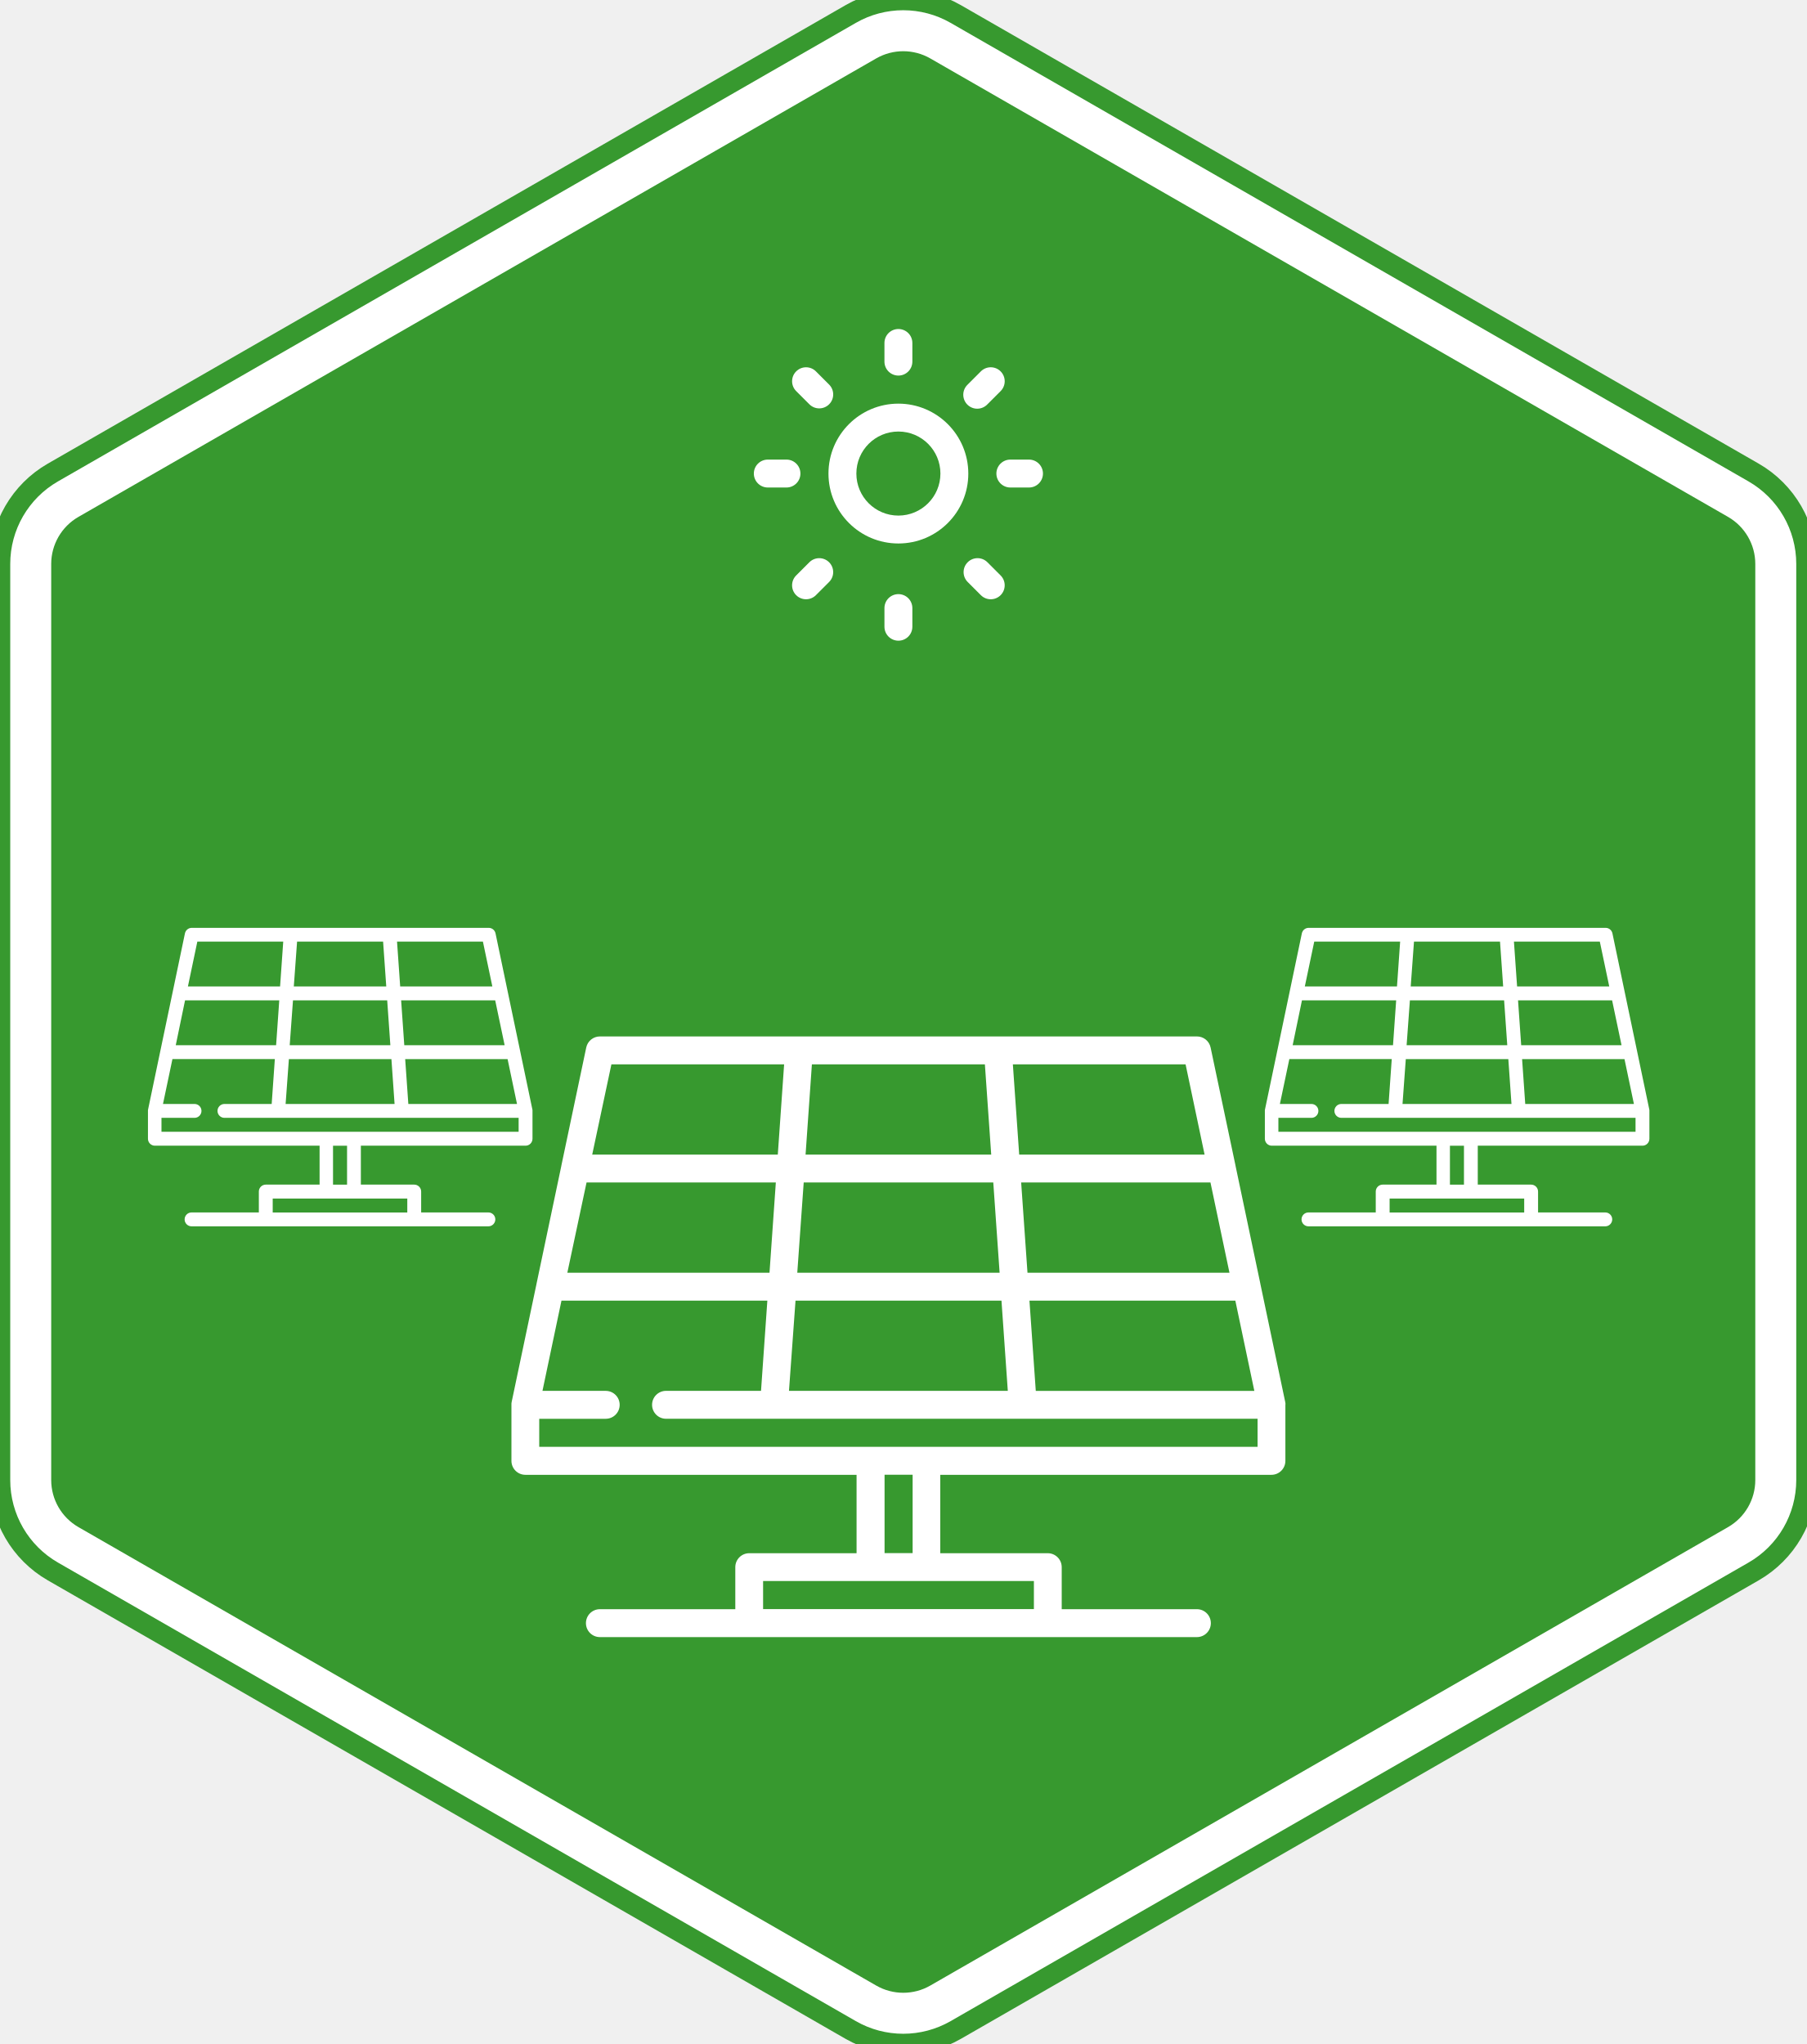
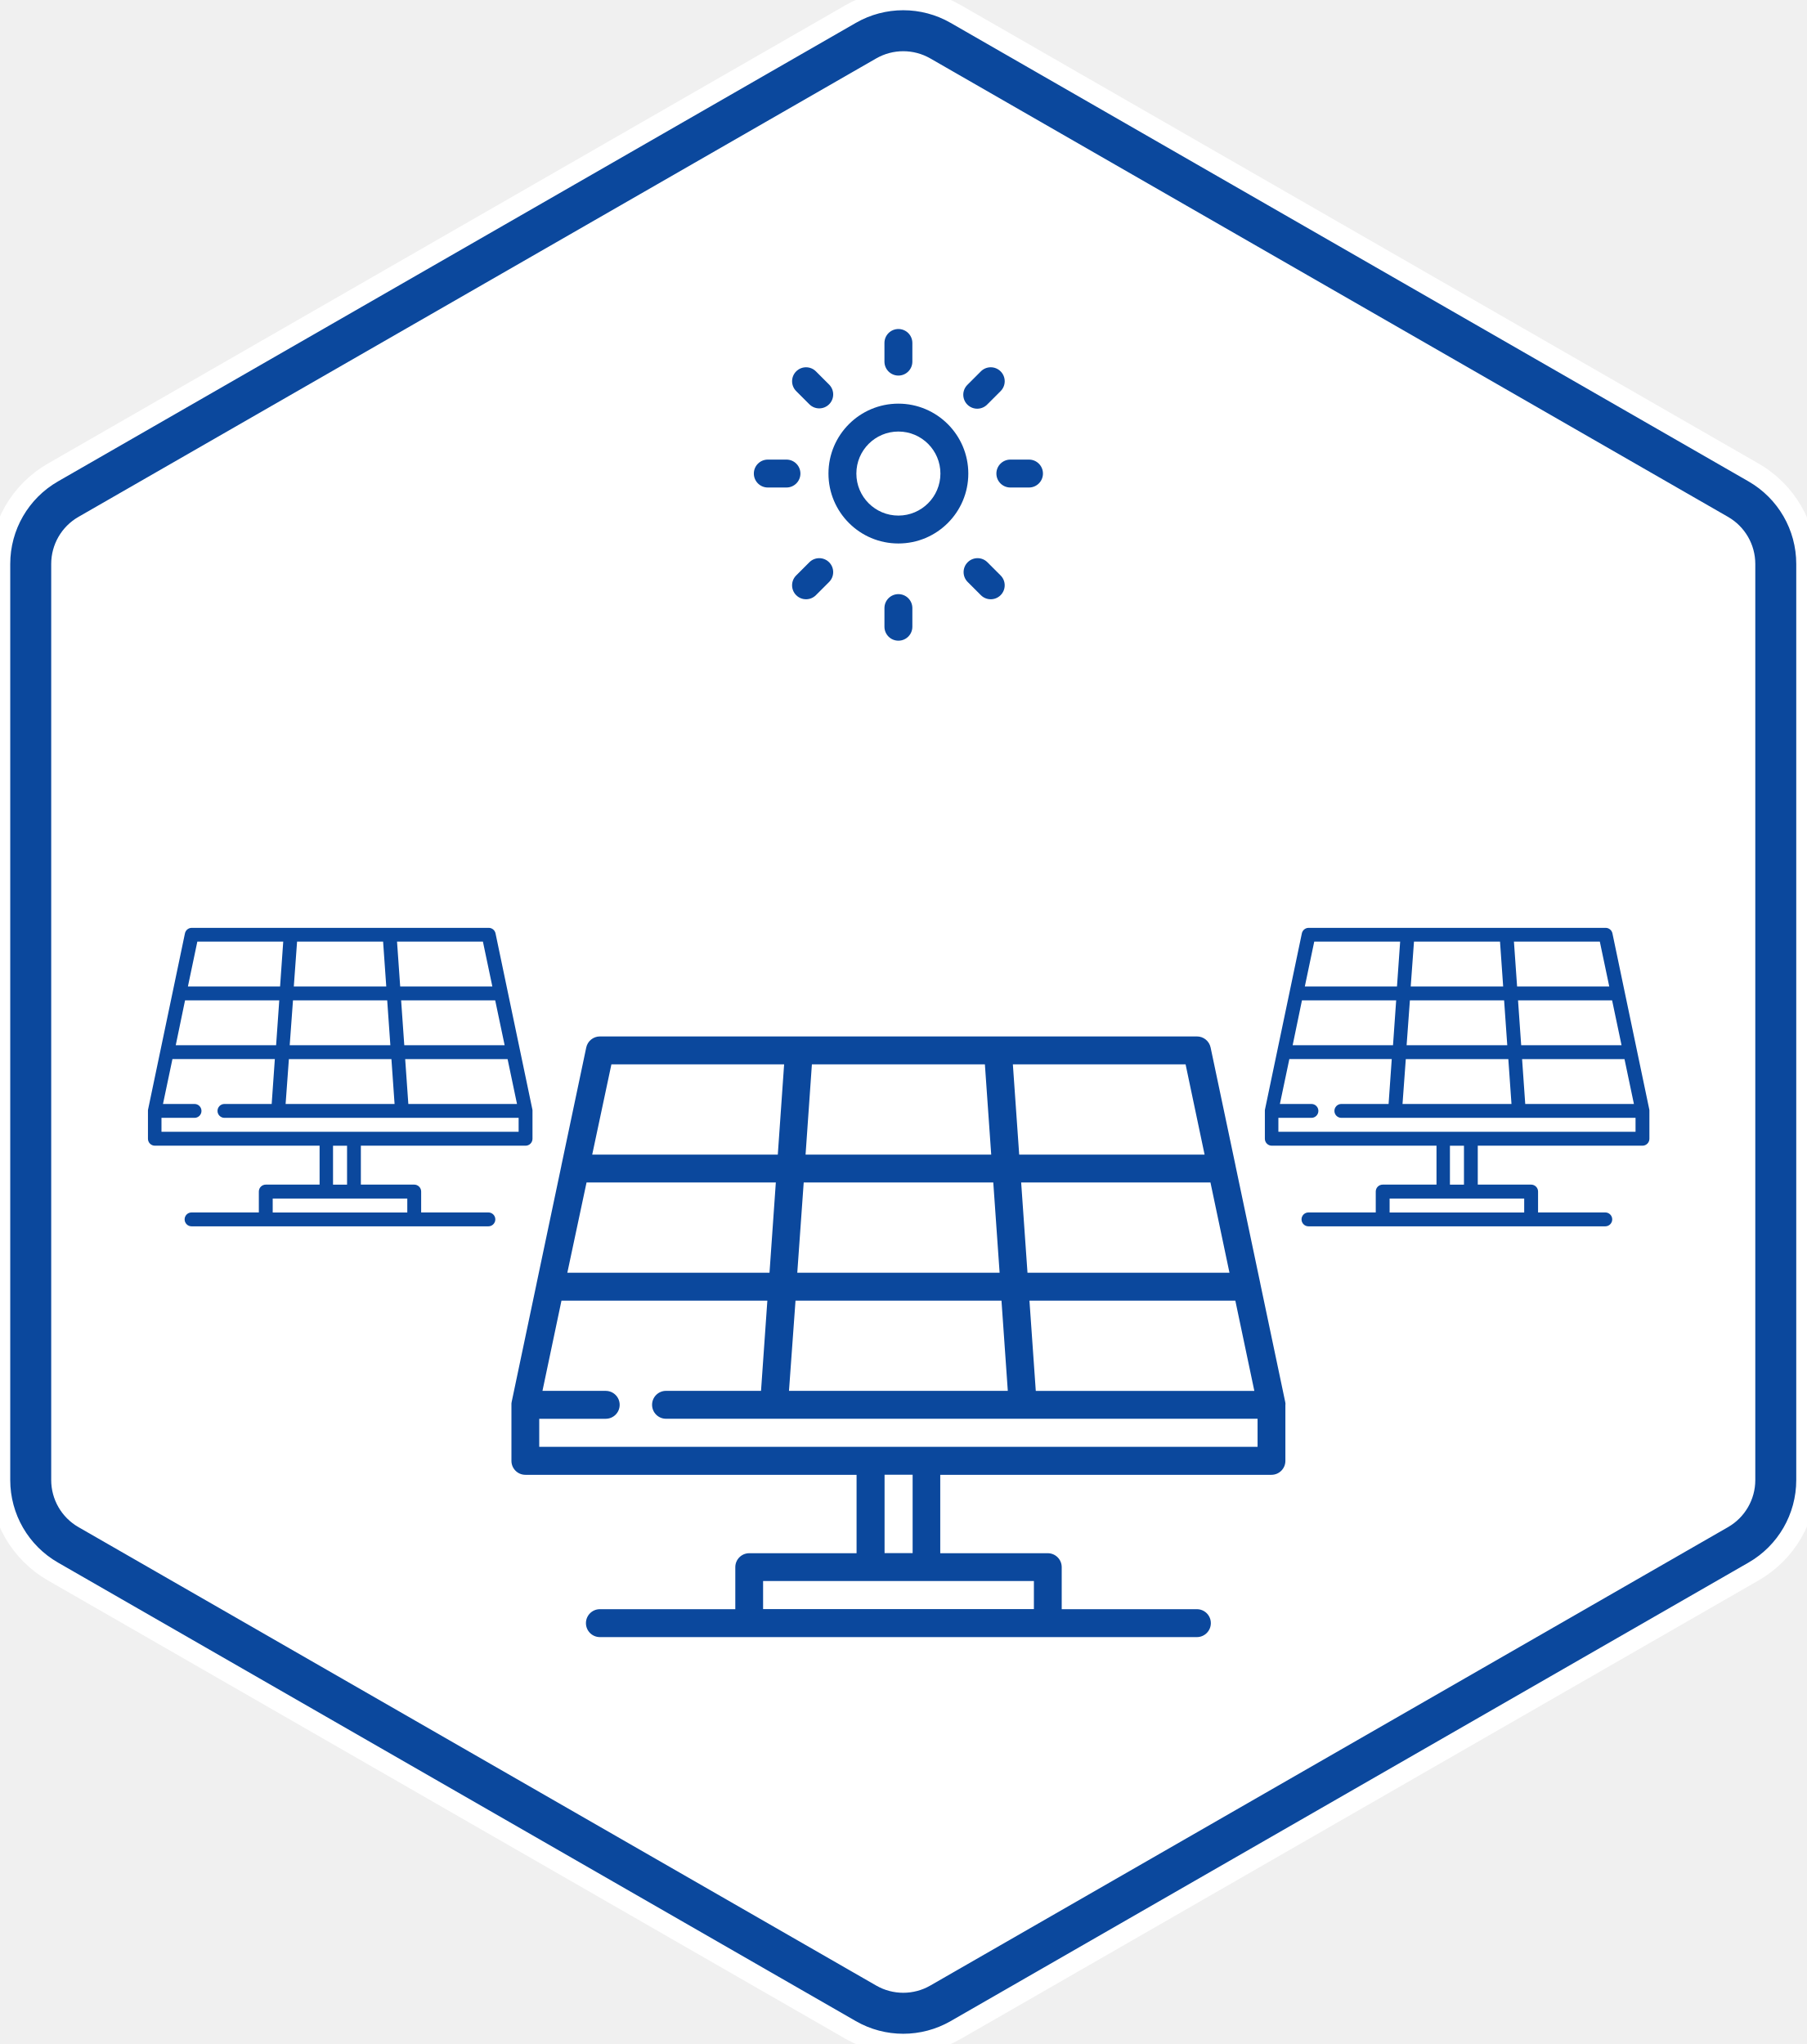
<svg xmlns="http://www.w3.org/2000/svg" width="88.202" height="99.804">
  <g data-name="Grupo 1025">
-     <g data-name="Trazado 1376" fill="#37992f" stroke="#37992f">
+     <g data-name="Trazado 1376" fill="#fff" stroke="#fff">
      <path d="M1.5 72.27V27.533c0-1.3.7-2.511 1.828-3.16L42.285 1.985a3.657 3.657 0 013.632 0l38.956 22.388a3.654 3.654 0 011.829 3.16V72.27c0 1.301-.7 2.512-1.829 3.16L45.917 97.82a3.657 3.657 0 01-3.632 0L3.328 75.43A3.654 3.654 0 011.5 72.27z" />
-       <path d="M85.202 27.533a2.15 2.15 0 00-1.076-1.859L45.17 3.285a2.152 2.152 0 00-2.138 0L4.076 25.674A2.15 2.15 0 003 27.534V72.27a2.15 2.15 0 001.076 1.86l38.956 22.388c.66.38 1.478.38 2.138 0L84.126 74.13a2.15 2.15 0 001.076-1.86V27.533m3 0V72.27a5.145 5.145 0 01-2.581 4.46L46.664 99.12a5.145 5.145 0 01-5.127 0L2.581 76.73A5.145 5.145 0 010 72.27V27.533c0-1.841.984-3.542 2.581-4.46L41.537.684a5.145 5.145 0 015.127 0l38.957 22.389a5.145 5.145 0 012.581 4.46z" fill="#fff" />
+       <path d="M85.202 27.533a2.15 2.15 0 00-1.076-1.859L45.17 3.285a2.152 2.152 0 00-2.138 0L4.076 25.674A2.15 2.15 0 003 27.534V72.27a2.15 2.15 0 001.076 1.86l38.956 22.388c.66.38 1.478.38 2.138 0L84.126 74.13a2.15 2.15 0 001.076-1.86V27.533m3 0V72.27a5.145 5.145 0 01-2.581 4.46L46.664 99.12a5.145 5.145 0 01-5.127 0L2.581 76.73A5.145 5.145 0 010 72.27V27.533c0-1.841.984-3.542 2.581-4.46L41.537.684a5.145 5.145 0 015.127 0l38.957 22.389a5.145 5.145 0 012.581 4.46z" fill="#0B489D" />
    </g>
    <g data-name="Grupo 538">
      <g data-name="Grupo 504">
        <g data-name="Grupo 503">
-           <path data-name="Trazado 1592" d="M43.864 19.709a3.414 3.414 0 103.414 3.414 3.418 3.418 0 00-3.414-3.414zm0 5.466a2.052 2.052 0 112.052-2.051 2.054 2.054 0 01-2.052 2.051z" fill="#fff" />
+           <path data-name="Trazado 1592" d="M43.864 19.709a3.414 3.414 0 103.414 3.414 3.418 3.418 0 00-3.414-3.414zm0 5.466a2.052 2.052 0 112.052-2.051 2.054 2.054 0 01-2.052 2.051z" fill="#0B489D" />
        </g>
      </g>
      <g data-name="Grupo 506">
        <g data-name="Grupo 505">
-           <path data-name="Trazado 1593" d="M43.864 16.065a.681.681 0 00-.681.681v.911a.681.681 0 101.363 0v-.911a.681.681 0 00-.682-.681z" fill="#fff" />
+           <path data-name="Trazado 1593" d="M43.864 16.065a.681.681 0 00-.681.681v.911a.681.681 0 101.363 0v-.911a.681.681 0 00-.682-.681z" fill="#0B489D" />
        </g>
      </g>
      <g data-name="Grupo 508">
        <g data-name="Grupo 507">
-           <path data-name="Trazado 1594" d="M40.481 18.777l-.644-.644a.681.681 0 10-.963.964l.644.644a.681.681 0 10.963-.964z" fill="#fff" />
+           <path data-name="Trazado 1594" d="M40.481 18.777l-.644-.644a.681.681 0 10-.963.964l.644.644a.681.681 0 10.963-.964z" fill="#0B489D" />
        </g>
      </g>
      <g data-name="Grupo 510">
        <g data-name="Grupo 509">
-           <path data-name="Trazado 1595" d="M38.399 22.441h-.911a.681.681 0 000 1.363h.911a.681.681 0 100-1.363z" fill="#fff" />
+           <path data-name="Trazado 1595" d="M38.399 22.441h-.911a.681.681 0 000 1.363h.911a.681.681 0 100-1.363z" fill="#0B489D" />
        </g>
      </g>
      <g data-name="Grupo 512">
        <g data-name="Grupo 511">
-           <path data-name="Trazado 1596" d="M40.481 27.454a.682.682 0 00-.964 0l-.644.644a.681.681 0 10.964.963l.644-.644a.681.681 0 000-.963z" fill="#fff" />
+           <path data-name="Trazado 1596" d="M40.481 27.454a.682.682 0 00-.964 0l-.644.644a.681.681 0 10.964.963l.644-.644a.681.681 0 000-.963z" fill="#0B489D" />
        </g>
      </g>
      <g data-name="Grupo 514">
        <g data-name="Grupo 513">
-           <path data-name="Trazado 1597" d="M43.864 29.01a.681.681 0 00-.681.681v.911a.681.681 0 101.363 0v-.911a.681.681 0 00-.682-.681z" fill="#fff" />
+           <path data-name="Trazado 1597" d="M43.864 29.01a.681.681 0 00-.681.681v.911a.681.681 0 101.363 0v-.911a.681.681 0 00-.682-.681z" fill="#0B489D" />
        </g>
      </g>
      <g data-name="Grupo 516">
        <g data-name="Grupo 515">
-           <path data-name="Trazado 1598" d="M48.855 28.098l-.644-.644a.681.681 0 00-.964.963l.644.644a.681.681 0 00.964-.963z" fill="#fff" />
+           <path data-name="Trazado 1598" d="M48.855 28.098l-.644-.644a.681.681 0 00-.964.963l.644.644a.681.681 0 00.964-.963z" fill="#0B489D" />
        </g>
      </g>
      <g data-name="Grupo 518">
        <g data-name="Grupo 517">
-           <path data-name="Trazado 1599" d="M50.241 22.441h-.911a.681.681 0 000 1.363h.911a.681.681 0 100-1.363z" fill="#fff" />
+           <path data-name="Trazado 1599" d="M50.241 22.441h-.911a.681.681 0 000 1.363h.911a.681.681 0 100-1.363z" fill="#0B489D" />
        </g>
      </g>
      <g data-name="Grupo 520">
        <g data-name="Grupo 519">
-           <path data-name="Trazado 1600" d="M48.855 18.133a.681.681 0 00-.964 0l-.644.644a.682.682 0 10.964.964l.644-.644a.681.681 0 000-.964z" fill="#fff" />
+           <path data-name="Trazado 1600" d="M48.855 18.133a.681.681 0 00-.964 0l-.644.644a.682.682 0 10.964.964l.644-.644a.681.681 0 000-.964z" fill="#0B489D" />
        </g>
      </g>
      <g data-name="Grupo 522">
        <g data-name="Grupo 521">
-           <path data-name="Trazado 1601" d="M62.762 68.563v-.036a.652.652 0 00-.011-.071l-1.213-5.763v-.006l-1.213-5.763v-.006l-1.217-5.77a.681.681 0 00-.667-.541H29.29a.681.681 0 00-.667.541l-1.215 5.768v.007l-1.213 5.763v.005l-1.213 5.763a.7.7 0 00-.011.074v2.803a.681.681 0 00.681.681h16.17v3.828h-5.24a.681.681 0 00-.681.681v2.052H29.29a.681.681 0 100 1.363h29.148a.681.681 0 000-1.363h-6.6v-2.052a.681.681 0 00-.681-.681h-5.249v-3.828h16.17a.681.681 0 00.681-.681v-2.73c.005-.016.004-.027.003-.038zm-1.519-.649H50.572l-.309-4.407h10.052zm-2.142-10.176l.928 4.407h-9.862l-.309-4.407zm-1.215-5.769l.928 4.407h-9.052l-.309-4.407zm-18.245 0h8.446l.309 4.407h-9.064zm-.4 5.769h9.256l.309 4.407h-9.879zm-.4 5.769h10.056l.309 4.406H38.522zm-8.989-11.538h8.433l-.309 4.407h-9.061zm-1.214 5.769h9.242l-.309 4.407H27.7zM50.48 77.199v1.37H37.258v-1.37H50.47zm-7.291-1.363v-3.828h1.37v3.828zm2.06-5.19H26.328v-1.37h3.246a.681.681 0 000-1.363h-3.088l.928-4.407h10.052l-.309 4.406h-4.638a.681.681 0 100 1.363h28.882v1.37H45.239z" fill="#fff" />
+           <path data-name="Trazado 1601" d="M62.762 68.563v-.036a.652.652 0 00-.011-.071l-1.213-5.763v-.006l-1.213-5.763v-.006l-1.217-5.77a.681.681 0 00-.667-.541H29.29a.681.681 0 00-.667.541l-1.215 5.768v.007l-1.213 5.763v.005l-1.213 5.763a.7.7 0 00-.011.074v2.803a.681.681 0 00.681.681h16.17v3.828h-5.24a.681.681 0 00-.681.681v2.052H29.29a.681.681 0 100 1.363h29.148a.681.681 0 000-1.363h-6.6v-2.052a.681.681 0 00-.681-.681h-5.249v-3.828h16.17a.681.681 0 00.681-.681v-2.73c.005-.016.004-.027.003-.038zm-1.519-.649H50.572l-.309-4.407h10.052zm-2.142-10.176l.928 4.407h-9.862l-.309-4.407zm-1.215-5.769l.928 4.407h-9.052l-.309-4.407zm-18.245 0h8.446l.309 4.407h-9.064zm-.4 5.769h9.256l.309 4.407h-9.879zm-.4 5.769h10.056l.309 4.406H38.522zm-8.989-11.538h8.433l-.309 4.407h-9.061zm-1.214 5.769h9.242l-.309 4.407H27.7zM50.48 77.199v1.37H37.258v-1.37H50.47zm-7.291-1.363v-3.828h1.37v3.828zm2.06-5.19H26.328v-1.37h3.246a.681.681 0 000-1.363h-3.088l.928-4.407h10.052l-.309 4.406h-4.638a.681.681 0 100 1.363h28.882v1.37H45.239z" fill="#0B489D" />
        </g>
      </g>
      <g data-name="Grupo 536">
        <g data-name="Grupo 521">
-           <path data-name="Trazado 1601" d="M80.532 54.228v-.018a.328.328 0 00-.005-.035l-.6-2.866-.6-2.866-.6-2.869a.339.339 0 00-.332-.269h-14.5a.339.339 0 00-.332.269l-.6 2.868-.6 2.866-.6 2.866a.346.346 0 00-.006.037v1.392a.339.339 0 00.339.339h8.041v1.9H67.51a.339.339 0 00-.339.339v1.02h-3.285a.339.339 0 000 .678h14.492a.339.339 0 000-.678h-3.282v-1.02a.339.339 0 00-.339-.339h-2.605v-1.9h8.041a.339.339 0 00.339-.339v-1.375zm-.756-.323H74.47l-.154-2.191h5zm-1.065-5.06l.461 2.191h-4.9l-.154-2.191zm-.6-2.869l.461 2.191h-4.5l-.154-2.191zm-9.073 0h4.2l.154 2.191h-4.514zm-.2 2.869h4.6l.154 2.191h-4.914zm-.2 2.869h5.006l.154 2.191h-5.32zm-4.47-5.738h4.194l-.154 2.191h-4.5zm-.6 2.869h4.6l-.154 2.191h-4.9zm10.851 9.677v.681h-6.571v-.681h6.57zm-3.626-.678v-1.9h.685v1.9zm1.024-2.581h-9.4v-.681h1.614a.339.339 0 000-.678h-1.54l.461-2.191h5l-.154 2.191h-2.306a.339.339 0 000 .678h14.363v.681h-8.038z" fill="#fff" />
+           <path data-name="Trazado 1601" d="M80.532 54.228v-.018a.328.328 0 00-.005-.035l-.6-2.866-.6-2.866-.6-2.869a.339.339 0 00-.332-.269h-14.5a.339.339 0 00-.332.269l-.6 2.868-.6 2.866-.6 2.866a.346.346 0 00-.006.037v1.392a.339.339 0 00.339.339h8.041v1.9H67.51a.339.339 0 00-.339.339v1.02h-3.285a.339.339 0 000 .678h14.492a.339.339 0 000-.678h-3.282v-1.02a.339.339 0 00-.339-.339h-2.605v-1.9h8.041a.339.339 0 00.339-.339v-1.375zm-.756-.323H74.47l-.154-2.191h5zm-1.065-5.06l.461 2.191h-4.9l-.154-2.191zm-.6-2.869l.461 2.191h-4.5l-.154-2.191zm-9.073 0h4.2l.154 2.191h-4.514zm-.2 2.869h4.6l.154 2.191h-4.914zm-.2 2.869h5.006l.154 2.191h-5.32zm-4.47-5.738h4.194l-.154 2.191h-4.5zm-.6 2.869h4.6l-.154 2.191h-4.9zm10.851 9.677v.681h-6.571v-.681h6.57zm-3.626-.678v-1.9h.685v1.9zm1.024-2.581h-9.4v-.681h1.614a.339.339 0 000-.678h-1.54l.461-2.191h5l-.154 2.191h-2.306a.339.339 0 000 .678h14.363v.681h-8.038z" fill="#0B489D" />
        </g>
      </g>
      <g data-name="Grupo 537">
        <g data-name="Grupo 521">
-           <path data-name="Trazado 1601" d="M25.999 54.228v-.018a.328.328 0 00-.005-.035l-.6-2.866-.6-2.866-.6-2.869a.339.339 0 00-.332-.269h-14.5a.339.339 0 00-.332.269l-.6 2.868-.6 2.866-.6 2.866a.346.346 0 00-.006.037v1.392a.339.339 0 00.339.339h8.041v1.9h-2.627a.339.339 0 00-.339.339v1.02H9.353a.339.339 0 000 .678h14.492a.339.339 0 000-.678h-3.282v-1.02a.339.339 0 00-.339-.339h-2.605v-1.9h8.041a.339.339 0 00.339-.339v-1.375zm-.756-.323h-5.306l-.154-2.191h5zm-1.065-5.06l.461 2.191h-4.9l-.154-2.191zm-.6-2.869l.461 2.191h-4.5l-.154-2.191zm-9.073 0h4.2l.154 2.191h-4.514zm-.2 2.869h4.6l.154 2.191h-4.914zm-.2 2.869h5.006l.154 2.191h-5.32zm-4.47-5.738h4.194l-.154 2.191h-4.5zm-.6 2.869h4.6l-.154 2.191h-4.9zm10.851 9.677v.681h-6.571v-.681h6.57zm-3.626-.678v-1.9h.685v1.9zm1.024-2.581h-9.4v-.681h1.614a.339.339 0 000-.678h-1.54l.461-2.191h5l-.154 2.191h-2.306a.339.339 0 000 .678h14.363v.681h-8.038z" fill="#fff" />
+           <path data-name="Trazado 1601" d="M25.999 54.228v-.018a.328.328 0 00-.005-.035l-.6-2.866-.6-2.866-.6-2.869a.339.339 0 00-.332-.269h-14.5a.339.339 0 00-.332.269l-.6 2.868-.6 2.866-.6 2.866a.346.346 0 00-.006.037v1.392a.339.339 0 00.339.339h8.041v1.9h-2.627a.339.339 0 00-.339.339v1.02H9.353a.339.339 0 000 .678h14.492a.339.339 0 000-.678h-3.282v-1.02a.339.339 0 00-.339-.339h-2.605v-1.9h8.041a.339.339 0 00.339-.339v-1.375zm-.756-.323h-5.306l-.154-2.191h5zm-1.065-5.06l.461 2.191h-4.9l-.154-2.191zm-.6-2.869l.461 2.191h-4.5l-.154-2.191zm-9.073 0h4.2l.154 2.191h-4.514zm-.2 2.869h4.6l.154 2.191h-4.914zm-.2 2.869h5.006l.154 2.191h-5.32zm-4.47-5.738h4.194l-.154 2.191h-4.5zm-.6 2.869h4.6l-.154 2.191h-4.9zm10.851 9.677v.681h-6.571v-.681h6.57zm-3.626-.678v-1.9h.685v1.9zm1.024-2.581h-9.4v-.681h1.614a.339.339 0 000-.678h-1.54l.461-2.191h5l-.154 2.191h-2.306a.339.339 0 000 .678h14.363v.681h-8.038z" fill="#0B489D" />
        </g>
      </g>
    </g>
  </g>
</svg>
